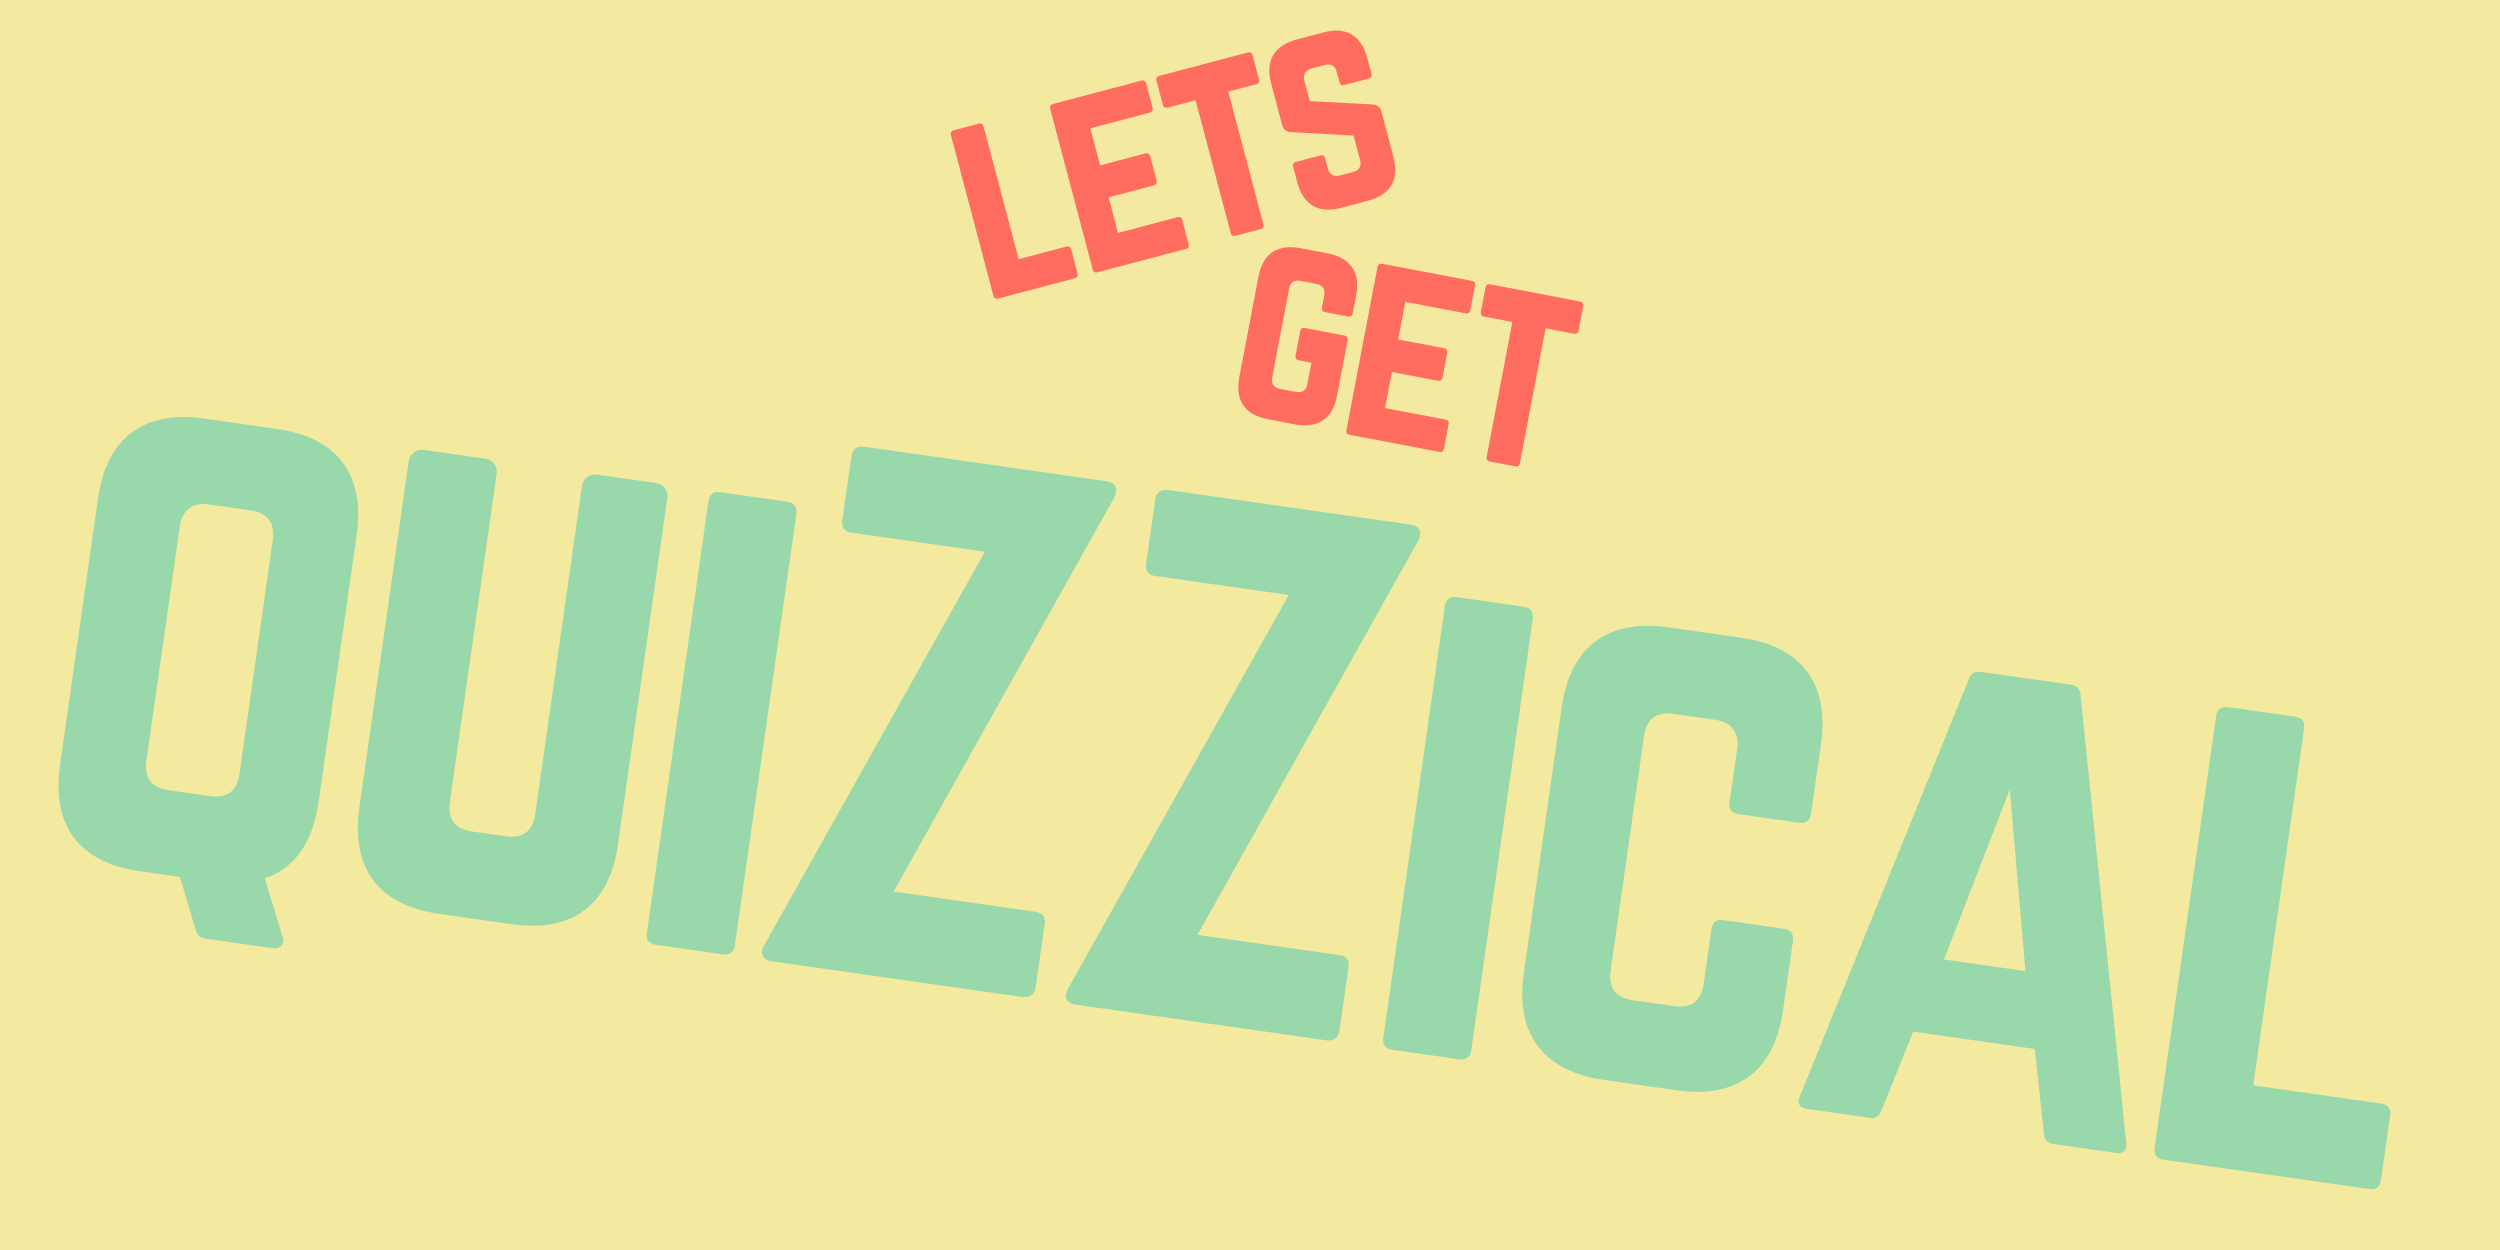
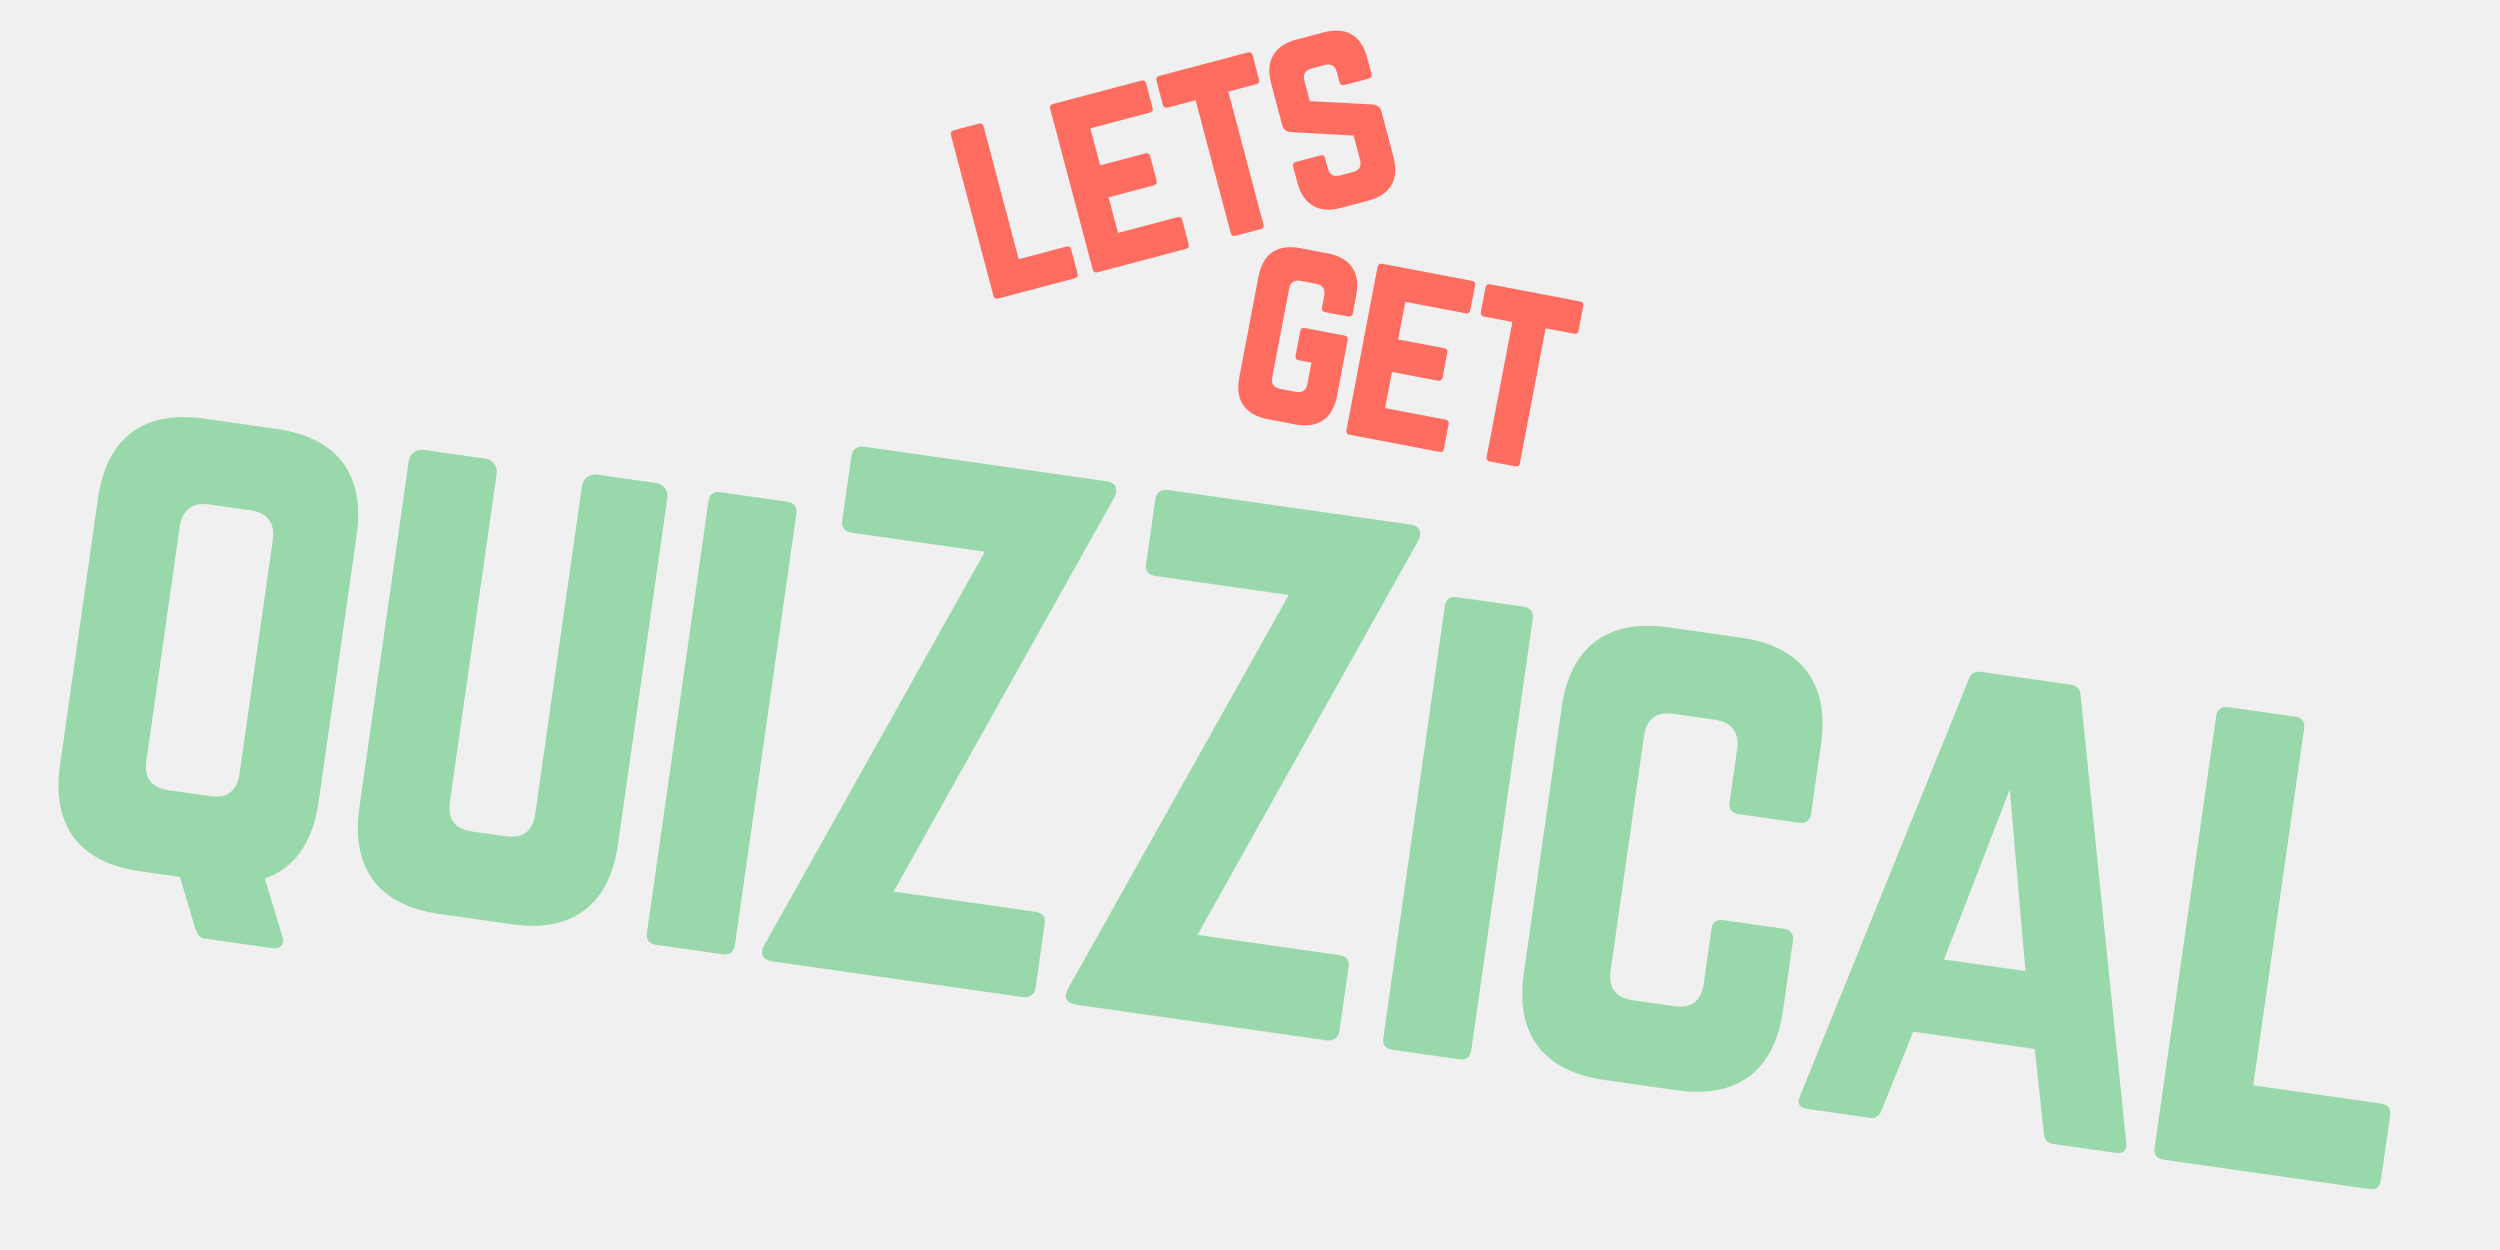
<svg xmlns="http://www.w3.org/2000/svg" width="400" zoomAndPan="magnify" viewBox="0 0 300 150" height="200" preserveAspectRatio="xMidYMid meet" version="1.0">
  <defs>
    <g />
  </defs>
-   <rect x="-30" width="360" fill="#ffffff" y="-15" height="180" fill-opacity="1" />
-   <rect x="-30" width="360" fill="#ffffff" y="-15" height="180" fill-opacity="1" />
-   <rect x="-30" width="360" fill="#f3e99f" y="-15" height="180" fill-opacity="1" />
+   <rect x="-30" width="360" fill="#ffffff" y="-15" height="180" fill-opacity="0" />
+   <rect x="-30" width="360" fill="#ffffff" y="-15" height="180" fill-opacity="0" />
+   <rect x="-30" width="360" fill="#f3e99f" y="-15" height="180" fill-opacity="0" />
  <g fill="#ff6d60" fill-opacity="1">
    <g transform="translate(117.887, 36.3287)">
      <g>
        <path d="M 4.359 -5.227 L 10.07 -6.738 C 10.387 -6.824 10.578 -6.688 10.656 -6.398 L 11.418 -3.516 C 11.504 -3.199 11.395 -3.016 11.078 -2.93 L 1.902 -0.504 C 1.617 -0.426 1.406 -0.527 1.32 -0.844 L -3.777 -20.117 C -3.855 -20.402 -3.727 -20.621 -3.438 -20.699 L -0.438 -21.492 C -0.121 -21.578 0.07 -21.441 0.145 -21.152 Z M 4.359 -5.227 " />
      </g>
    </g>
  </g>
  <g fill="#ff6d60" fill-opacity="1">
    <g transform="translate(129.8016, 33.17649)">
      <g>
        <path d="M 7.734 -23.16 C 7.656 -23.449 7.496 -23.594 7.148 -23.5 L -3.469 -20.691 C -3.727 -20.621 -3.855 -20.402 -3.777 -20.117 L 1.32 -0.844 C 1.398 -0.555 1.617 -0.426 1.875 -0.496 L 12.492 -3.305 C 12.84 -3.398 12.91 -3.602 12.832 -3.891 L 12.07 -6.773 C 11.984 -7.09 11.832 -7.203 11.484 -7.113 L 4.359 -5.227 L 3.23 -9.496 L 8.652 -10.934 C 8.941 -11.008 9.07 -11.227 8.984 -11.547 L 8.23 -14.402 C 8.145 -14.719 7.926 -14.848 7.637 -14.77 L 2.215 -13.336 L 1.039 -17.777 L 8.164 -19.664 C 8.512 -19.754 8.574 -19.988 8.496 -20.277 Z M 7.734 -23.16 " />
      </g>
    </g>
  </g>
  <g fill="#ff6d60" fill-opacity="1">
    <g transform="translate(143.1298, 29.65028)">
      <g>
        <path d="M 6.602 -23.355 C 6.918 -23.441 7.109 -23.305 7.184 -23.016 L 7.949 -20.133 C 8.023 -19.844 7.926 -19.633 7.609 -19.547 L 4.262 -18.66 L 8.477 -2.734 C 8.559 -2.418 8.453 -2.238 8.137 -2.152 L 5.137 -1.359 C 4.848 -1.281 4.637 -1.379 4.551 -1.699 L 0.34 -17.625 L -3.008 -16.738 C -3.297 -16.66 -3.516 -16.789 -3.594 -17.078 L -4.355 -19.965 C -4.434 -20.25 -4.305 -20.469 -4.016 -20.547 Z M 6.602 -23.355 " />
      </g>
    </g>
  </g>
  <g fill="#ff6d60" fill-opacity="1">
    <g transform="translate(155.3329, 26.42175)">
      <g>
        <path d="M 0.254 -21.676 C -2.43 -20.965 -3.52 -19.133 -2.801 -16.422 L -1.48 -11.43 C -1.336 -10.883 -0.984 -10.605 -0.418 -10.57 L 7.102 -10.152 L 7.871 -7.238 C 8.078 -6.457 7.773 -5.977 7.023 -5.777 L 5.465 -5.367 C 4.742 -5.176 4.211 -5.438 4.004 -6.215 L 3.684 -7.426 C 3.602 -7.742 3.418 -7.852 3.102 -7.766 L 0.188 -6.996 C -0.102 -6.918 -0.238 -6.73 -0.152 -6.41 L 0.344 -4.535 C 1.062 -1.824 2.914 -0.77 5.598 -1.48 L 8.828 -2.336 C 11.539 -3.055 12.602 -4.879 11.883 -7.59 L 10.449 -13.012 C 10.305 -13.562 9.953 -13.84 9.418 -13.883 L 1.84 -14.285 L 1.191 -16.738 C 0.992 -17.488 1.316 -18.008 2.039 -18.195 L 3.625 -18.617 C 4.406 -18.824 4.887 -18.52 5.086 -17.77 L 5.406 -16.555 C 5.48 -16.27 5.699 -16.141 5.988 -16.219 L 8.902 -16.988 C 9.219 -17.07 9.32 -17.285 9.242 -17.57 L 8.738 -19.477 C 8.02 -22.188 6.195 -23.25 3.484 -22.531 Z M 0.254 -21.676 " />
      </g>
    </g>
  </g>
  <g fill="#ff6d60" fill-opacity="1">
    <g transform="translate(146.4457, 49.21756)">
      <g>
        <path d="M 2.27 -3.941 C 1.746 -1.188 2.93 0.559 5.688 1.082 L 8.969 1.711 C 11.695 2.23 13.473 1.047 13.996 -1.707 L 15.27 -8.391 C 15.332 -8.715 15.184 -8.895 14.891 -8.949 L 10.141 -9.855 C 9.82 -9.918 9.645 -9.797 9.582 -9.477 L 9.023 -6.543 C 8.969 -6.25 9.082 -6.047 9.402 -5.984 L 10.93 -5.695 L 10.441 -3.145 C 10.293 -2.352 9.809 -2.051 9.047 -2.195 L 7.172 -2.551 C 6.406 -2.699 6.07 -3.156 6.223 -3.949 L 8.242 -14.562 C 8.387 -15.324 8.848 -15.66 9.641 -15.512 L 11.516 -15.152 C 12.277 -15.008 12.609 -14.52 12.465 -13.758 L 12.191 -12.32 C 12.137 -12.027 12.25 -11.824 12.57 -11.762 L 15.328 -11.238 C 15.621 -11.18 15.828 -11.324 15.887 -11.617 L 16.297 -13.785 C 16.824 -16.543 15.609 -18.293 12.883 -18.812 L 9.598 -19.438 C 6.844 -19.961 5.098 -18.777 4.57 -16.02 Z M 2.27 -3.941 " />
      </g>
    </g>
  </g>
  <g fill="#ff6d60" fill-opacity="1">
    <g transform="translate(160.0181, 51.80403)">
      <g>
        <path d="M 16.984 -17.543 C 17.039 -17.836 16.957 -18.035 16.605 -18.102 L 5.816 -20.156 C 5.551 -20.207 5.344 -20.066 5.285 -19.773 L 1.555 -0.191 C 1.5 0.102 1.641 0.312 1.906 0.363 L 12.695 2.418 C 13.047 2.484 13.195 2.332 13.254 2.039 L 13.812 -0.891 C 13.871 -1.215 13.781 -1.383 13.43 -1.449 L 6.191 -2.832 L 7.016 -7.168 L 12.527 -6.117 C 12.82 -6.062 13.031 -6.207 13.094 -6.527 L 13.645 -9.43 C 13.707 -9.754 13.566 -9.961 13.27 -10.02 L 7.762 -11.066 L 8.621 -15.582 L 15.863 -14.203 C 16.215 -14.137 16.371 -14.32 16.426 -14.613 Z M 16.984 -17.543 " />
      </g>
    </g>
  </g>
  <g fill="#ff6d60" fill-opacity="1">
    <g transform="translate(173.5611, 54.38491)">
      <g>
        <path d="M 16.047 -18.207 C 16.371 -18.148 16.484 -17.941 16.426 -17.648 L 15.867 -14.719 C 15.812 -14.426 15.633 -14.277 15.309 -14.34 L 11.91 -14.988 L 8.824 1.195 C 8.766 1.52 8.59 1.637 8.266 1.574 L 5.219 0.996 C 4.926 0.938 4.777 0.758 4.84 0.438 L 7.922 -15.746 L 4.523 -16.395 C 4.23 -16.449 4.086 -16.66 4.141 -16.953 L 4.699 -19.883 C 4.758 -20.176 4.965 -20.32 5.258 -20.266 Z M 16.047 -18.207 " />
      </g>
    </g>
  </g>
  <g fill="#98d8aa" fill-opacity="1">
    <g transform="translate(1.731389, 102.4016)">
      <g>
        <path d="M 41.062 -38.16 C 42.102 -45.453 38.773 -49.887 31.48 -50.926 L 22.793 -52.164 C 15.5 -53.203 11.066 -49.875 10.027 -42.582 L 5.473 -10.617 C 4.434 -3.328 7.758 1.105 15.051 2.145 L 19.859 2.832 L 21.68 8.949 C 21.902 9.613 22.07 10.113 22.844 10.223 L 30.914 11.371 C 31.766 11.496 32.465 11.039 32.199 10.129 L 30.047 3.016 C 33.625 1.785 35.809 -1.309 36.504 -6.195 Z M 19.836 -39.207 C 20.125 -41.223 21.367 -42.156 23.383 -41.867 L 28.348 -41.16 C 30.367 -40.871 31.297 -39.629 31.008 -37.613 L 27.008 -9.527 C 26.707 -7.434 25.477 -6.578 23.461 -6.867 L 18.496 -7.574 C 16.477 -7.863 15.535 -9.027 15.832 -11.121 Z M 19.836 -39.207 " />
      </g>
    </g>
  </g>
  <g fill="#98d8aa" fill-opacity="1">
    <g transform="translate(37.65241, 107.5218)">
      <g>
        <path d="M 33.965 -50.57 C 33.109 -50.691 32.312 -50.094 32.191 -49.238 L 26.574 -9.828 C 26.273 -7.734 25.047 -6.879 23.027 -7.168 L 18.992 -7.742 C 16.977 -8.027 16.035 -9.191 16.332 -11.289 L 21.949 -50.699 C 22.07 -51.555 21.473 -52.352 20.621 -52.473 L 13.172 -53.535 C 12.32 -53.656 11.52 -53.059 11.398 -52.203 L 5.473 -10.617 C 4.434 -3.328 7.758 1.105 15.051 2.145 L 23.742 3.383 C 31.035 4.422 35.465 1.098 36.504 -6.195 L 42.434 -47.781 C 42.555 -48.633 41.957 -49.43 41.102 -49.555 Z M 33.965 -50.57 " />
      </g>
    </g>
  </g>
  <g fill="#98d8aa" fill-opacity="1">
    <g transform="translate(73.57343, 112.642)">
      <g>
        <path d="M 5.121 0.73 C 4.266 0.609 3.945 0.086 4.055 -0.688 L 11.445 -52.516 C 11.555 -53.289 12.008 -53.699 12.863 -53.578 L 20.93 -52.43 C 21.707 -52.316 22.105 -51.785 21.996 -51.012 L 14.609 0.816 C 14.496 1.59 13.965 1.992 13.188 1.879 Z M 5.121 0.73 " />
      </g>
    </g>
  </g>
  <g fill="#98d8aa" fill-opacity="1">
    <g transform="translate(89.01249, 114.8427)">
      <g>
        <path d="M 14.59 -61.25 C 13.801 -61.281 13.281 -60.961 13.16 -60.105 L 12.055 -52.348 C 11.941 -51.57 12.34 -51.039 13.117 -50.93 L 29.176 -48.641 L 2.75 -1.508 C 2.129 -0.488 2.406 0.344 3.645 0.52 L 33.828 4.82 C 34.613 4.855 35.145 4.457 35.254 3.68 L 36.352 -4 C 36.473 -4.855 36.062 -5.309 35.285 -5.418 L 18.219 -7.852 L 44.656 -55.062 C 45.199 -56.094 45 -56.914 43.758 -57.09 Z M 14.59 -61.25 " />
      </g>
    </g>
  </g>
  <g fill="#98d8aa" fill-opacity="1">
    <g transform="translate(125.4766, 120.0403)">
      <g>
        <path d="M 14.59 -61.25 C 13.801 -61.281 13.281 -60.961 13.16 -60.105 L 12.055 -52.348 C 11.941 -51.57 12.34 -51.039 13.117 -50.93 L 29.176 -48.641 L 2.75 -1.508 C 2.129 -0.488 2.406 0.344 3.645 0.52 L 33.828 4.82 C 34.613 4.855 35.145 4.457 35.254 3.68 L 36.352 -4 C 36.473 -4.855 36.062 -5.309 35.285 -5.418 L 18.219 -7.852 L 44.656 -55.062 C 45.199 -56.094 45 -56.914 43.758 -57.09 Z M 14.59 -61.25 " />
      </g>
    </g>
  </g>
  <g fill="#98d8aa" fill-opacity="1">
    <g transform="translate(161.9407, 125.238)">
      <g>
        <path d="M 5.121 0.73 C 4.266 0.609 3.945 0.086 4.055 -0.688 L 11.445 -52.516 C 11.555 -53.289 12.008 -53.699 12.863 -53.578 L 20.93 -52.43 C 21.707 -52.316 22.105 -51.785 21.996 -51.012 L 14.609 0.816 C 14.496 1.59 13.965 1.992 13.188 1.879 Z M 5.121 0.73 " />
      </g>
    </g>
  </g>
  <g fill="#98d8aa" fill-opacity="1">
    <g transform="translate(177.3798, 127.4387)">
      <g>
        <path d="M 41.141 -38.148 C 42.18 -45.441 38.773 -49.887 31.559 -50.914 L 22.871 -52.152 C 15.578 -53.191 11.066 -49.875 10.027 -42.582 L 5.473 -10.617 C 4.434 -3.328 7.836 1.117 15.129 2.156 L 23.816 3.395 C 31.035 4.422 35.543 1.109 36.582 -6.184 L 37.777 -14.562 C 37.887 -15.34 37.488 -15.871 36.711 -15.98 L 29.418 -17.02 C 28.566 -17.145 28.113 -16.734 28 -15.957 L 27.062 -9.363 C 26.762 -7.266 25.531 -6.414 23.516 -6.703 L 18.551 -7.41 C 16.535 -7.695 15.59 -8.859 15.891 -10.953 L 19.902 -39.117 C 20.191 -41.133 21.355 -42.078 23.449 -41.777 L 28.414 -41.07 C 30.434 -40.781 31.363 -39.543 31.074 -37.523 L 30.168 -31.164 C 30.059 -30.387 30.379 -29.867 31.234 -29.746 L 38.527 -28.707 C 39.301 -28.594 39.832 -28.992 39.945 -29.77 Z M 41.141 -38.148 " />
      </g>
    </g>
  </g>
  <g fill="#98d8aa" fill-opacity="1">
    <g transform="translate(213.3784, 132.5699)">
      <g>
        <path d="M 40.5 5.773 C 41.43 5.906 41.883 5.496 41.773 4.609 L 36.293 -49.129 C 36.246 -49.93 35.828 -50.305 35.129 -50.406 L 24.344 -51.941 C 23.645 -52.043 23.137 -51.797 22.871 -51.043 L 2.594 -0.977 C 2.238 -0.156 2.559 0.363 3.414 0.488 L 11.016 1.57 C 11.715 1.668 12.16 1.336 12.414 0.66 L 16.211 -8.773 L 30.797 -6.691 L 31.887 3.438 C 31.941 4.156 32.273 4.602 32.973 4.699 Z M 29.676 -16.035 L 19.898 -17.43 L 27.797 -37.836 Z M 29.676 -16.035 " />
      </g>
    </g>
  </g>
  <g fill="#98d8aa" fill-opacity="1">
    <g transform="translate(254.4975, 138.4311)">
      <g>
        <path d="M 15.891 -8.184 L 31.25 -5.996 C 32.105 -5.871 32.426 -5.352 32.316 -4.574 L 31.211 3.184 C 31.09 4.035 30.645 4.367 29.793 4.246 L 5.121 0.73 C 4.344 0.621 3.934 0.164 4.055 -0.688 L 11.445 -52.516 C 11.555 -53.289 12.086 -53.688 12.863 -53.578 L 20.93 -52.43 C 21.785 -52.309 22.105 -51.785 21.996 -51.012 Z M 15.891 -8.184 " />
      </g>
    </g>
  </g>
</svg>
